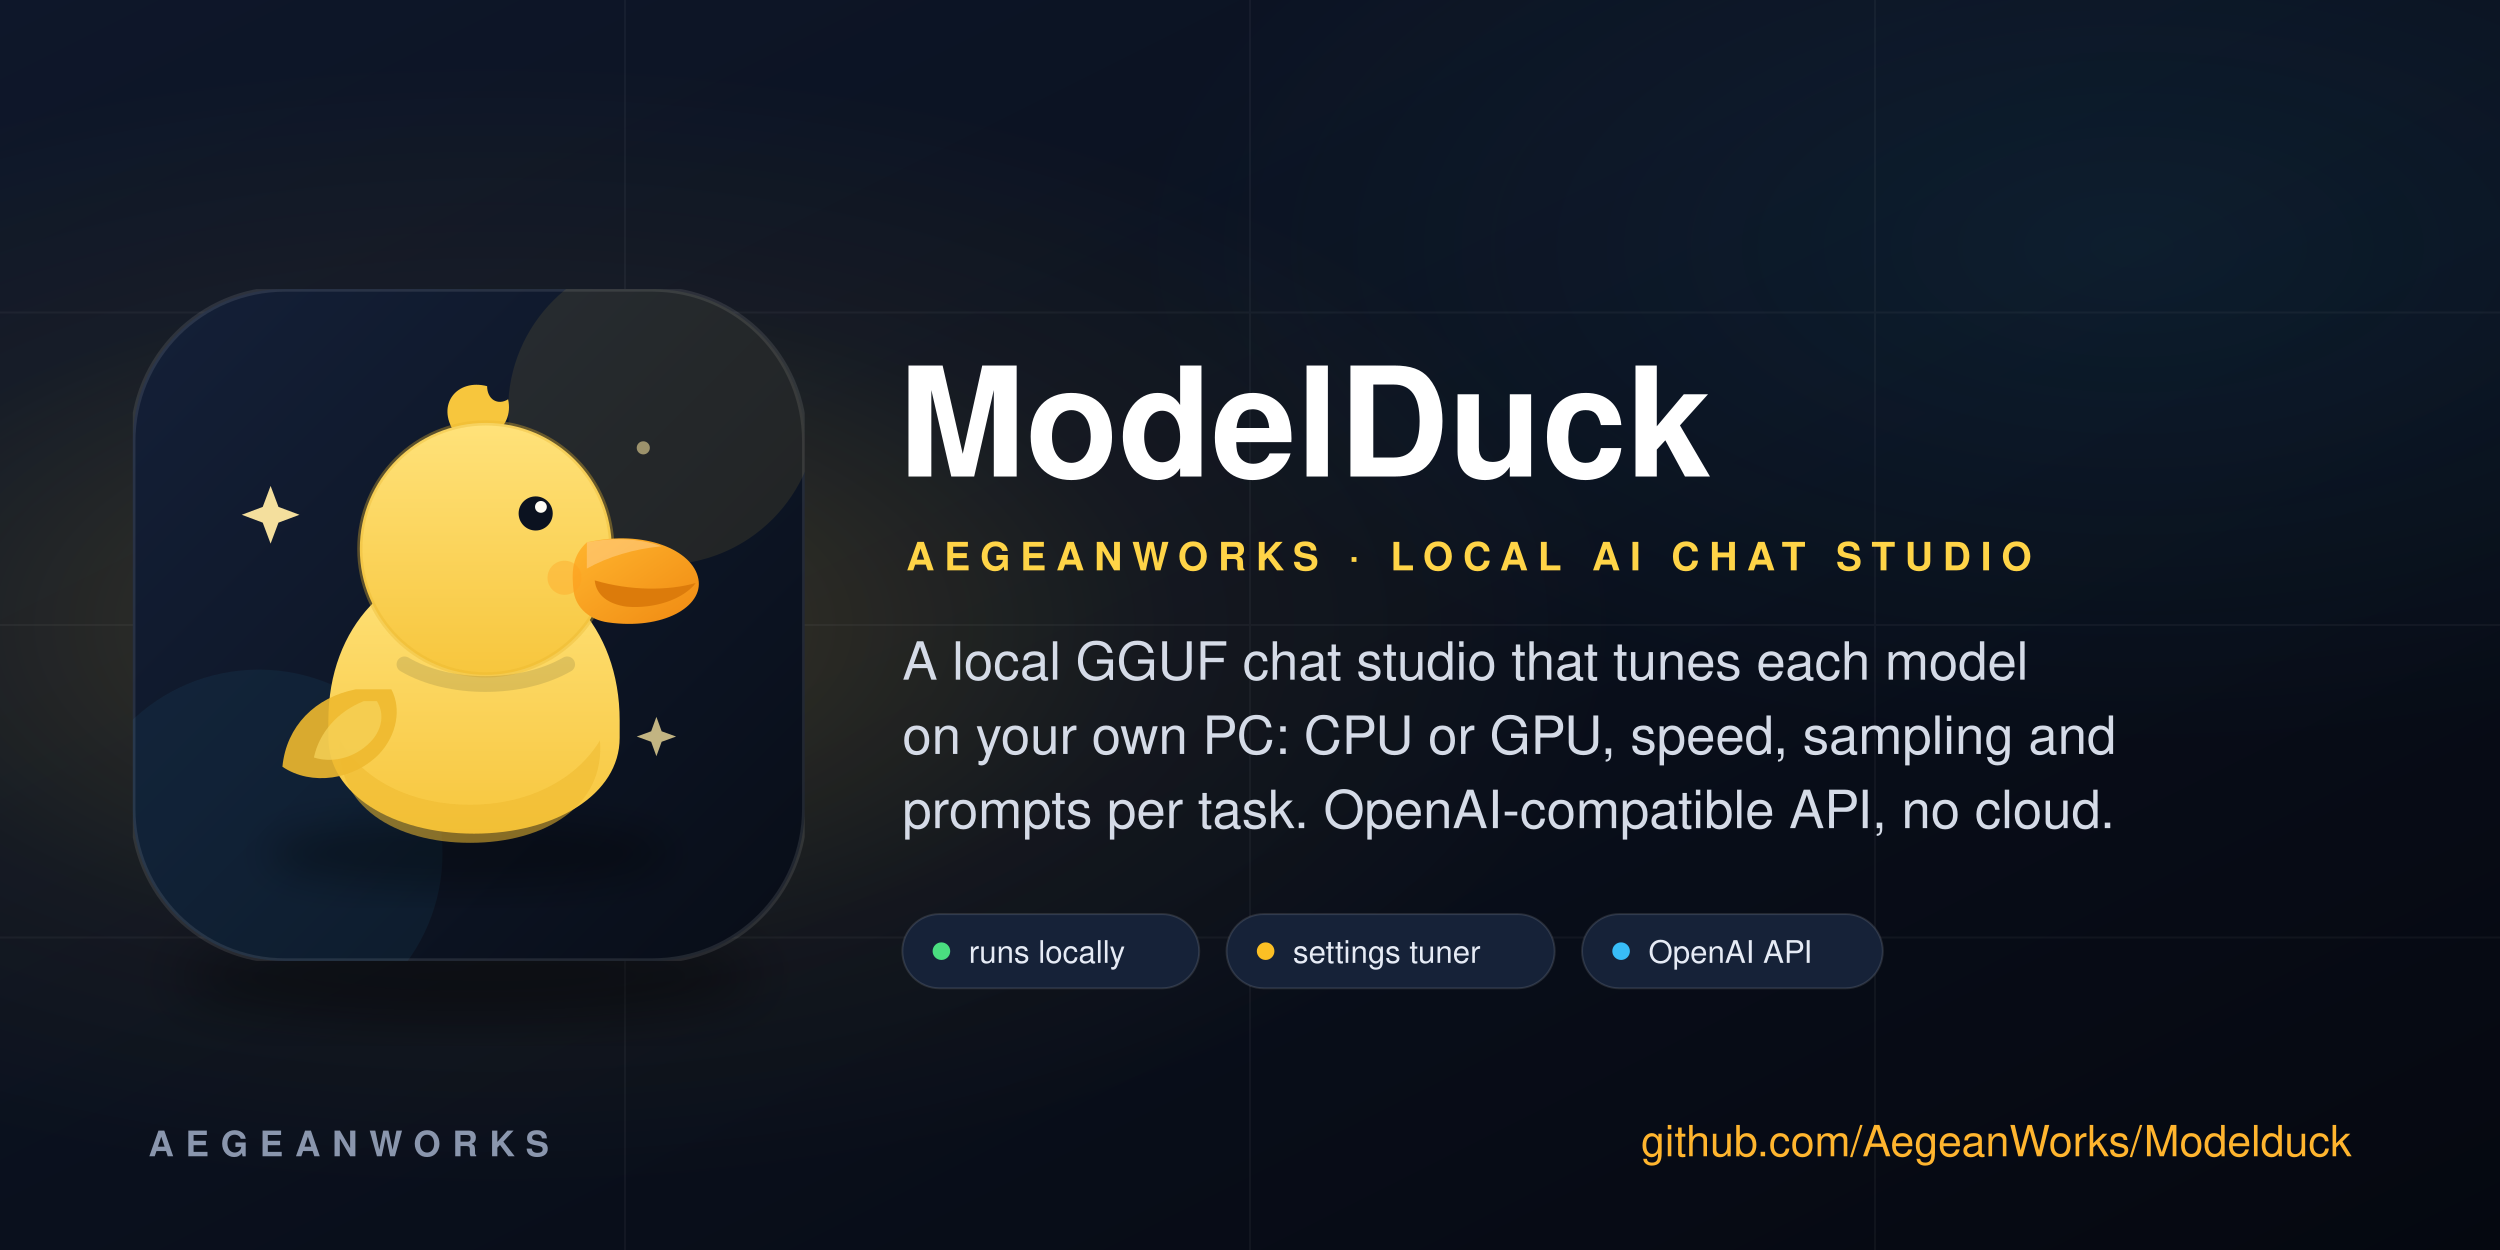
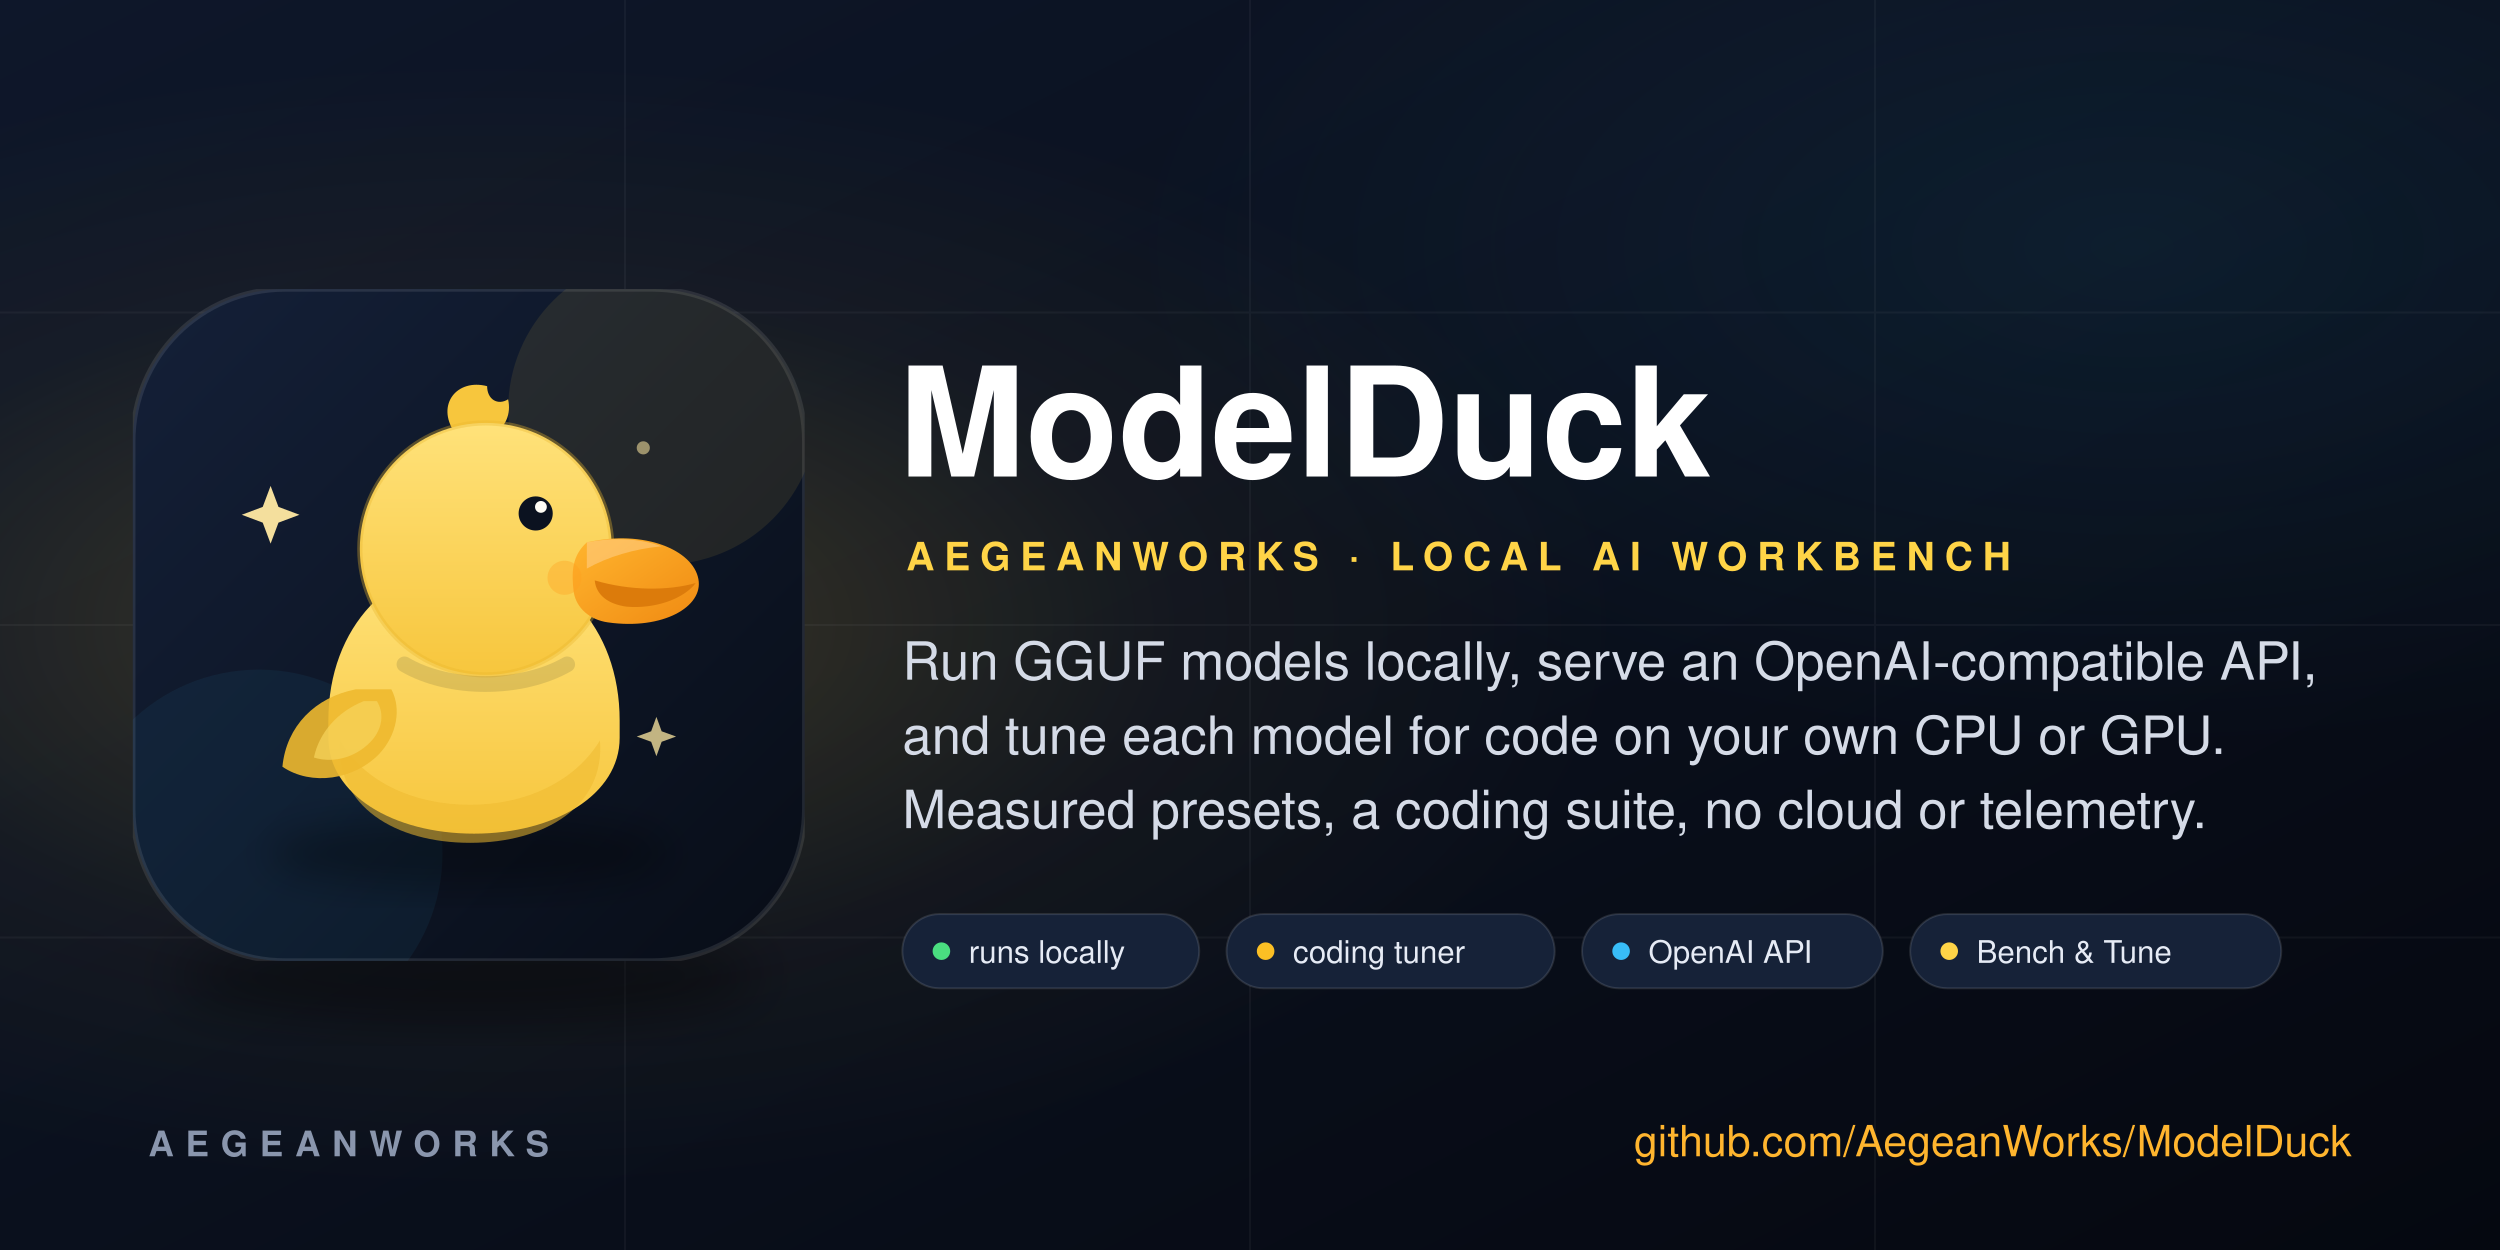
<svg xmlns="http://www.w3.org/2000/svg" width="1280" height="640" viewBox="0 0 1280 640" role="img" aria-labelledby="title desc">
  <defs>
    <linearGradient id="page-bg" x1="0" y1="0" x2="1" y2="1">
      <stop offset="0" stop-color="#0e172a" />
      <stop offset="0.5" stop-color="#0a101d" />
      <stop offset="1" stop-color="#050810" />
    </linearGradient>
    <radialGradient id="duck-glow" cx="0.2" cy="0.5" r="0.45">
      <stop offset="0" stop-color="#ffd447" stop-opacity=".2" />
      <stop offset="0.6" stop-color="#ffd447" stop-opacity=".04" />
      <stop offset="1" stop-color="#ffd447" stop-opacity="0" />
    </radialGradient>
    <radialGradient id="accent-glow" cx="0.85" cy="0.2" r="0.4">
      <stop offset="0" stop-color="#38bdf8" stop-opacity=".08" />
      <stop offset="1" stop-color="#38bdf8" stop-opacity="0" />
    </radialGradient>
    <linearGradient id="duck-badge-bg" x1="0" y1="0" x2="1" y2="1">
      <stop offset="0" stop-color="#142038" />
      <stop offset="1" stop-color="#080d17" />
    </linearGradient>
    <linearGradient id="duck-body-grad" x1="0" y1="0" x2="0" y2="1">
      <stop offset="0" stop-color="#ffe27a" />
      <stop offset="1" stop-color="#f7c63d" />
    </linearGradient>
    <linearGradient id="duck-beak-grad" x1="0" y1="0" x2="1" y2="1">
      <stop offset="0" stop-color="#ffb52e" />
      <stop offset="1" stop-color="#f08a12" />
    </linearGradient>
    <filter id="duck-shadow-blur" x="-30%" y="-30%" width="160%" height="160%">
      <feGaussianBlur stdDeviation="14" />
    </filter>
    <clipPath id="duck-badge-clip">
      <rect width="512" height="512" rx="116" />
    </clipPath>
  </defs>
  <rect width="1280" height="640" fill="url(#page-bg)" />
  <rect width="1280" height="640" fill="url(#duck-glow)" />
  <rect width="1280" height="640" fill="url(#accent-glow)" />
  <g stroke="#ffffff" stroke-opacity=".04" stroke-width="1">
    <path d="M0 160H1280M0 320H1280M0 480H1280M320 0V640M640 0V640M960 0V640" />
  </g>
  <g transform="translate(68, 148)">
    <ellipse cx="172" cy="352" rx="150" ry="22" fill="#000000" opacity=".4" filter="url(#duck-shadow-blur)" />
    <svg width="344" height="344" viewBox="0 0 512 512">
      <rect width="512" height="512" rx="116" fill="url(#duck-badge-bg)" stroke="#ffffff" stroke-opacity=".1" stroke-width="4" />
      <g clip-path="url(#duck-badge-clip)">
        <circle cx="404" cy="92" r="118" fill="#ffd447" opacity=".09" />
        <circle cx="96" cy="430" r="140" fill="#38bdf8" opacity=".06" />
      </g>
      <ellipse cx="256" cy="430" rx="154" ry="26" fill="#000000" opacity=".3" filter="url(#duck-shadow-blur)" />
      <path d="M149 329c0-72 48-121 111-121 64 0 111 49 111 121v13c0 43-49 73-111 73s-111-30-111-73z" fill="url(#duck-body-grad)" />
      <path d="M158 344c18 31 55 49 99 49 43 0 80-18 99-49 4 50-42 78-99 78s-103-28-99-78z" fill="#eeb92f" opacity=".55" />
      <path d="M170 305c-31 6-53 28-56 59 22 15 55 10 74-10 13-14 17-34 9-49z" fill="#eeb92f" opacity=".9" />
      <path d="M176 314c-20 8-34 24-38 43 16 5 34-1 45-14 8-10 8-21 3-29z" fill="#f7d45c" opacity=".7" />
      <path d="M245 109c-14-21 2-41 25-35 0 10 8 15 16 10 5 23-19 38-41 25z" fill="#f7c63d" />
      <circle cx="269" cy="198" r="96" fill="url(#duck-body-grad)" />
      <circle cx="269" cy="198" r="96" fill="none" stroke="#e7b52c" stroke-opacity=".35" stroke-width="4" />
      <path d="M346 193c44-10 81 6 85 28 4 21-27 39-69 33-14-2-24-11-26-23-2-16-1-28 10-38z" fill="url(#duck-beak-grad)" />
      <path d="M352 222c27 8 56 8 77 2-9 12-31 20-53 18-14-2-23-9-24-20z" fill="#dc7b0b" />
      <path d="M346 193c20-4 40-3 57 3-21 2-41 8-57 17z" fill="#ffd08a" opacity=".55" />
      <circle cx="307" cy="171" r="13" fill="#0b1220" />
      <circle cx="311" cy="166" r="4.5" fill="#fffdf6" />
      <circle cx="329" cy="220" r="13" fill="#ff9f1c" opacity=".35" />
      <path d="M207 286c34 20 89 20 124 0" fill="none" stroke="#0b1220" stroke-opacity=".12" stroke-width="12" stroke-linecap="round" />
      <g fill="#ffe9a3">
        <path d="M105 150l6 16 16 6-16 6-6 16-6-16-16-6 16-6z" opacity=".95" />
        <path d="M399 326l4 11 11 4-11 4-4 11-4-11-11-4 11-4z" opacity=".75" />
        <circle cx="389" cy="121" r="5" opacity=".55" />
      </g>
    </svg>
  </g>
  <text x="460" y="244" fill="#ffffff" font-family="Segoe UI, -apple-system, BlinkMacSystemFont, Helvetica, Arial, sans-serif" font-size="78" font-weight="700">ModelDuck</text>
-   <text x="464" y="292" fill="#ffd447" font-family="Segoe UI, -apple-system, BlinkMacSystemFont, Helvetica, Arial, sans-serif" font-size="20" font-weight="600" letter-spacing="5">AEGEANWORKS · LOCAL AI CHAT STUDIO</text>
+   <text x="464" y="292" fill="#ffd447" font-family="Segoe UI, -apple-system, BlinkMacSystemFont, Helvetica, Arial, sans-serif" font-size="20" font-weight="600" letter-spacing="5">AEGEANWORKS · LOCAL AI WORKBENCH</text>
  <text fill="#d5dbe7" font-family="Segoe UI, -apple-system, BlinkMacSystemFont, Helvetica, Arial, sans-serif" font-size="27">
-     <tspan x="462" y="348">A local GGUF chat studio that tunes each model</tspan>
-     <tspan x="462" y="386">on your own PC: CPU or GPU, speed, sampling and</tspan>
-     <tspan x="462" y="424">prompts per task. OpenAI-compatible API, no cloud.</tspan>
+     <tspan x="462" y="348">Run GGUF models locally, serve an OpenAI-compatible API,</tspan>
+     <tspan x="462" y="386">and tune each model for code on your own CPU or GPU.</tspan>
+     <tspan x="462" y="424">Measured presets, a coding suite, no cloud or telemetry.</tspan>
  </text>
  <g font-family="Segoe UI, -apple-system, BlinkMacSystemFont, Helvetica, Arial, sans-serif" font-size="16" font-weight="500" fill="#e6ebf5">
    <rect x="462" y="468" width="152" height="38" rx="19" fill="#162238" stroke="#ffffff" stroke-opacity=".12" />
    <circle cx="482" cy="487" r="4.5" fill="#4ade80" />
    <text x="496" y="493">runs locally</text>
    <rect x="628" y="468" width="168" height="38" rx="19" fill="#162238" stroke="#ffffff" stroke-opacity=".12" />
    <circle cx="648" cy="487" r="4.5" fill="#fbbf24" />
-     <text x="662" y="493">settings tuner</text>
+     <text x="662" y="493">coding tuner</text>
    <rect x="810" y="468" width="154" height="38" rx="19" fill="#162238" stroke="#ffffff" stroke-opacity=".12" />
    <circle cx="830" cy="487" r="4.5" fill="#38bdf8" />
    <text x="844" y="493">OpenAI API</text>
+     <rect x="978" y="468" width="190" height="38" rx="19" fill="#162238" stroke="#ffffff" stroke-opacity=".12" />
+     <circle cx="998" cy="487" r="4.5" fill="#ffd447" />
+     <text x="1012" y="493">Bench &amp; Tune</text>
  </g>
  <text x="76" y="592" fill="#8a96ad" font-family="Segoe UI, -apple-system, BlinkMacSystemFont, Helvetica, Arial, sans-serif" font-size="18" font-weight="600" letter-spacing="6">AEGEANWORKS</text>
-   <text x="1204" y="592" fill="#ffb52e" font-family="Segoe UI, -apple-system, BlinkMacSystemFont, Helvetica, Arial, sans-serif" font-size="22" font-weight="500" text-anchor="end">github.com/AegeanWorks/Modelduck</text>
+   <text x="1204" y="592" fill="#ffb52e" font-family="Segoe UI, -apple-system, BlinkMacSystemFont, Helvetica, Arial, sans-serif" font-size="22" font-weight="500" text-anchor="end">github.com/AegeanWorks/ModelDuck</text>
</svg>
